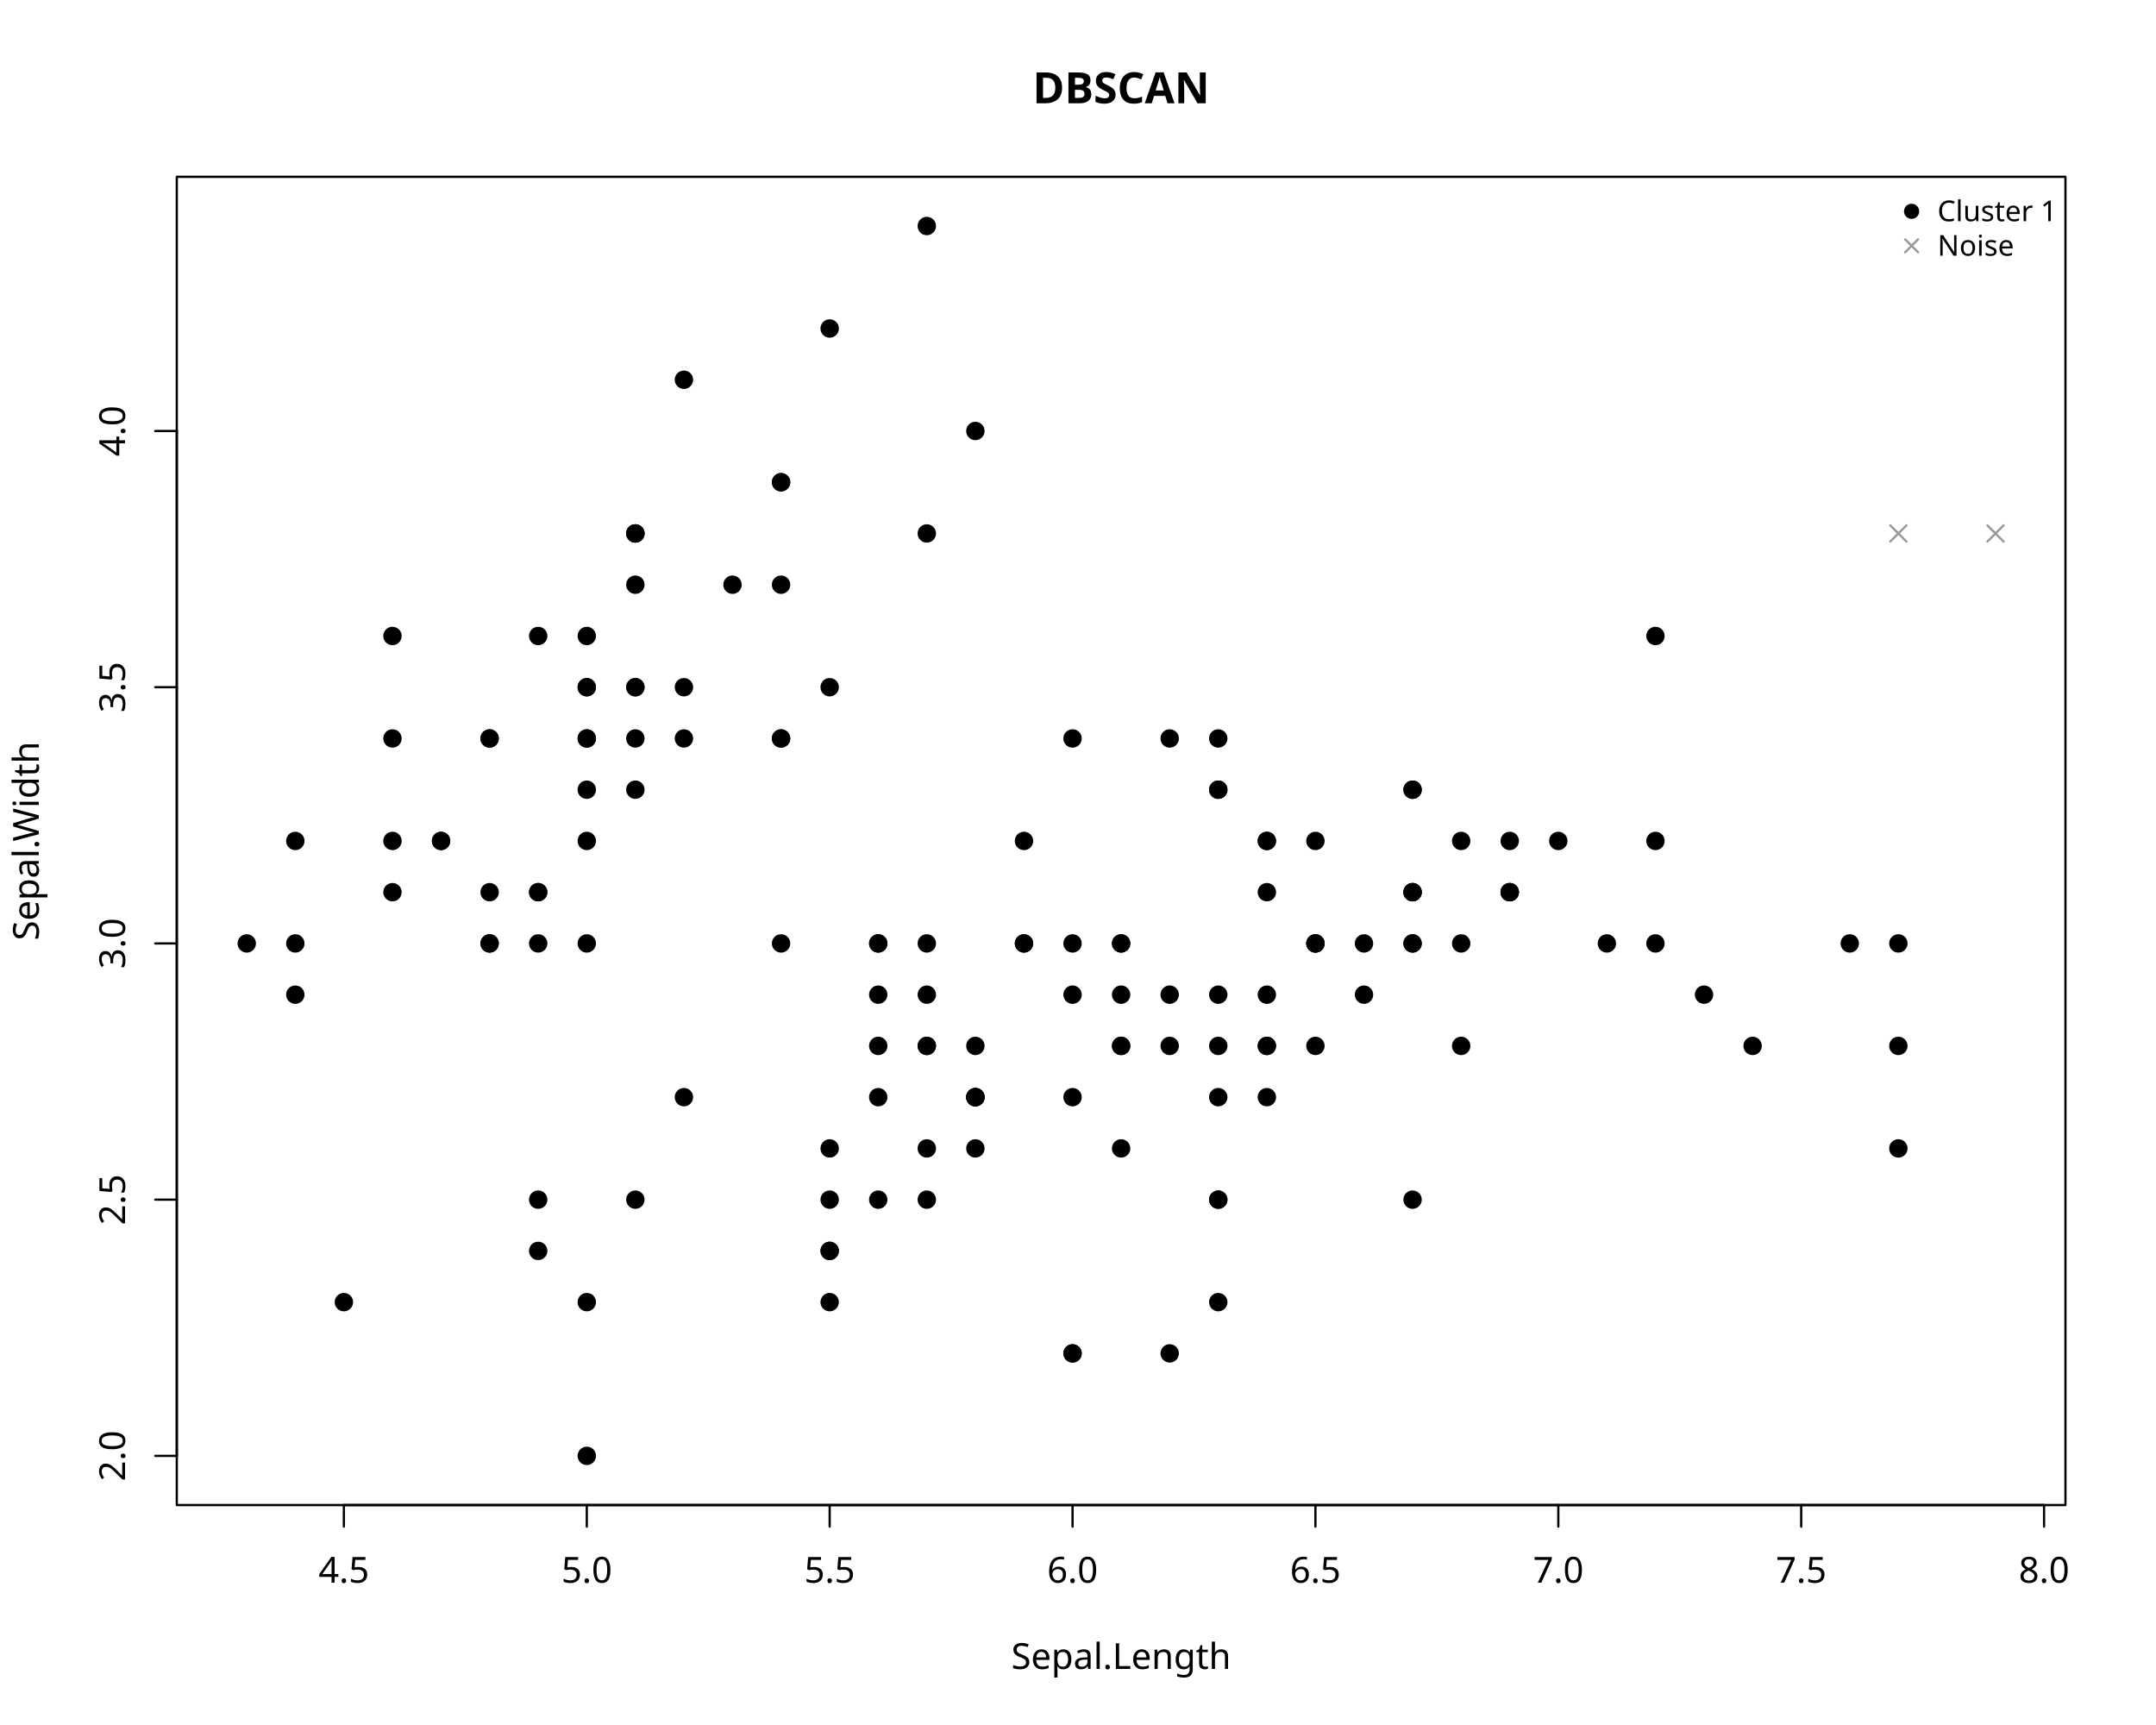
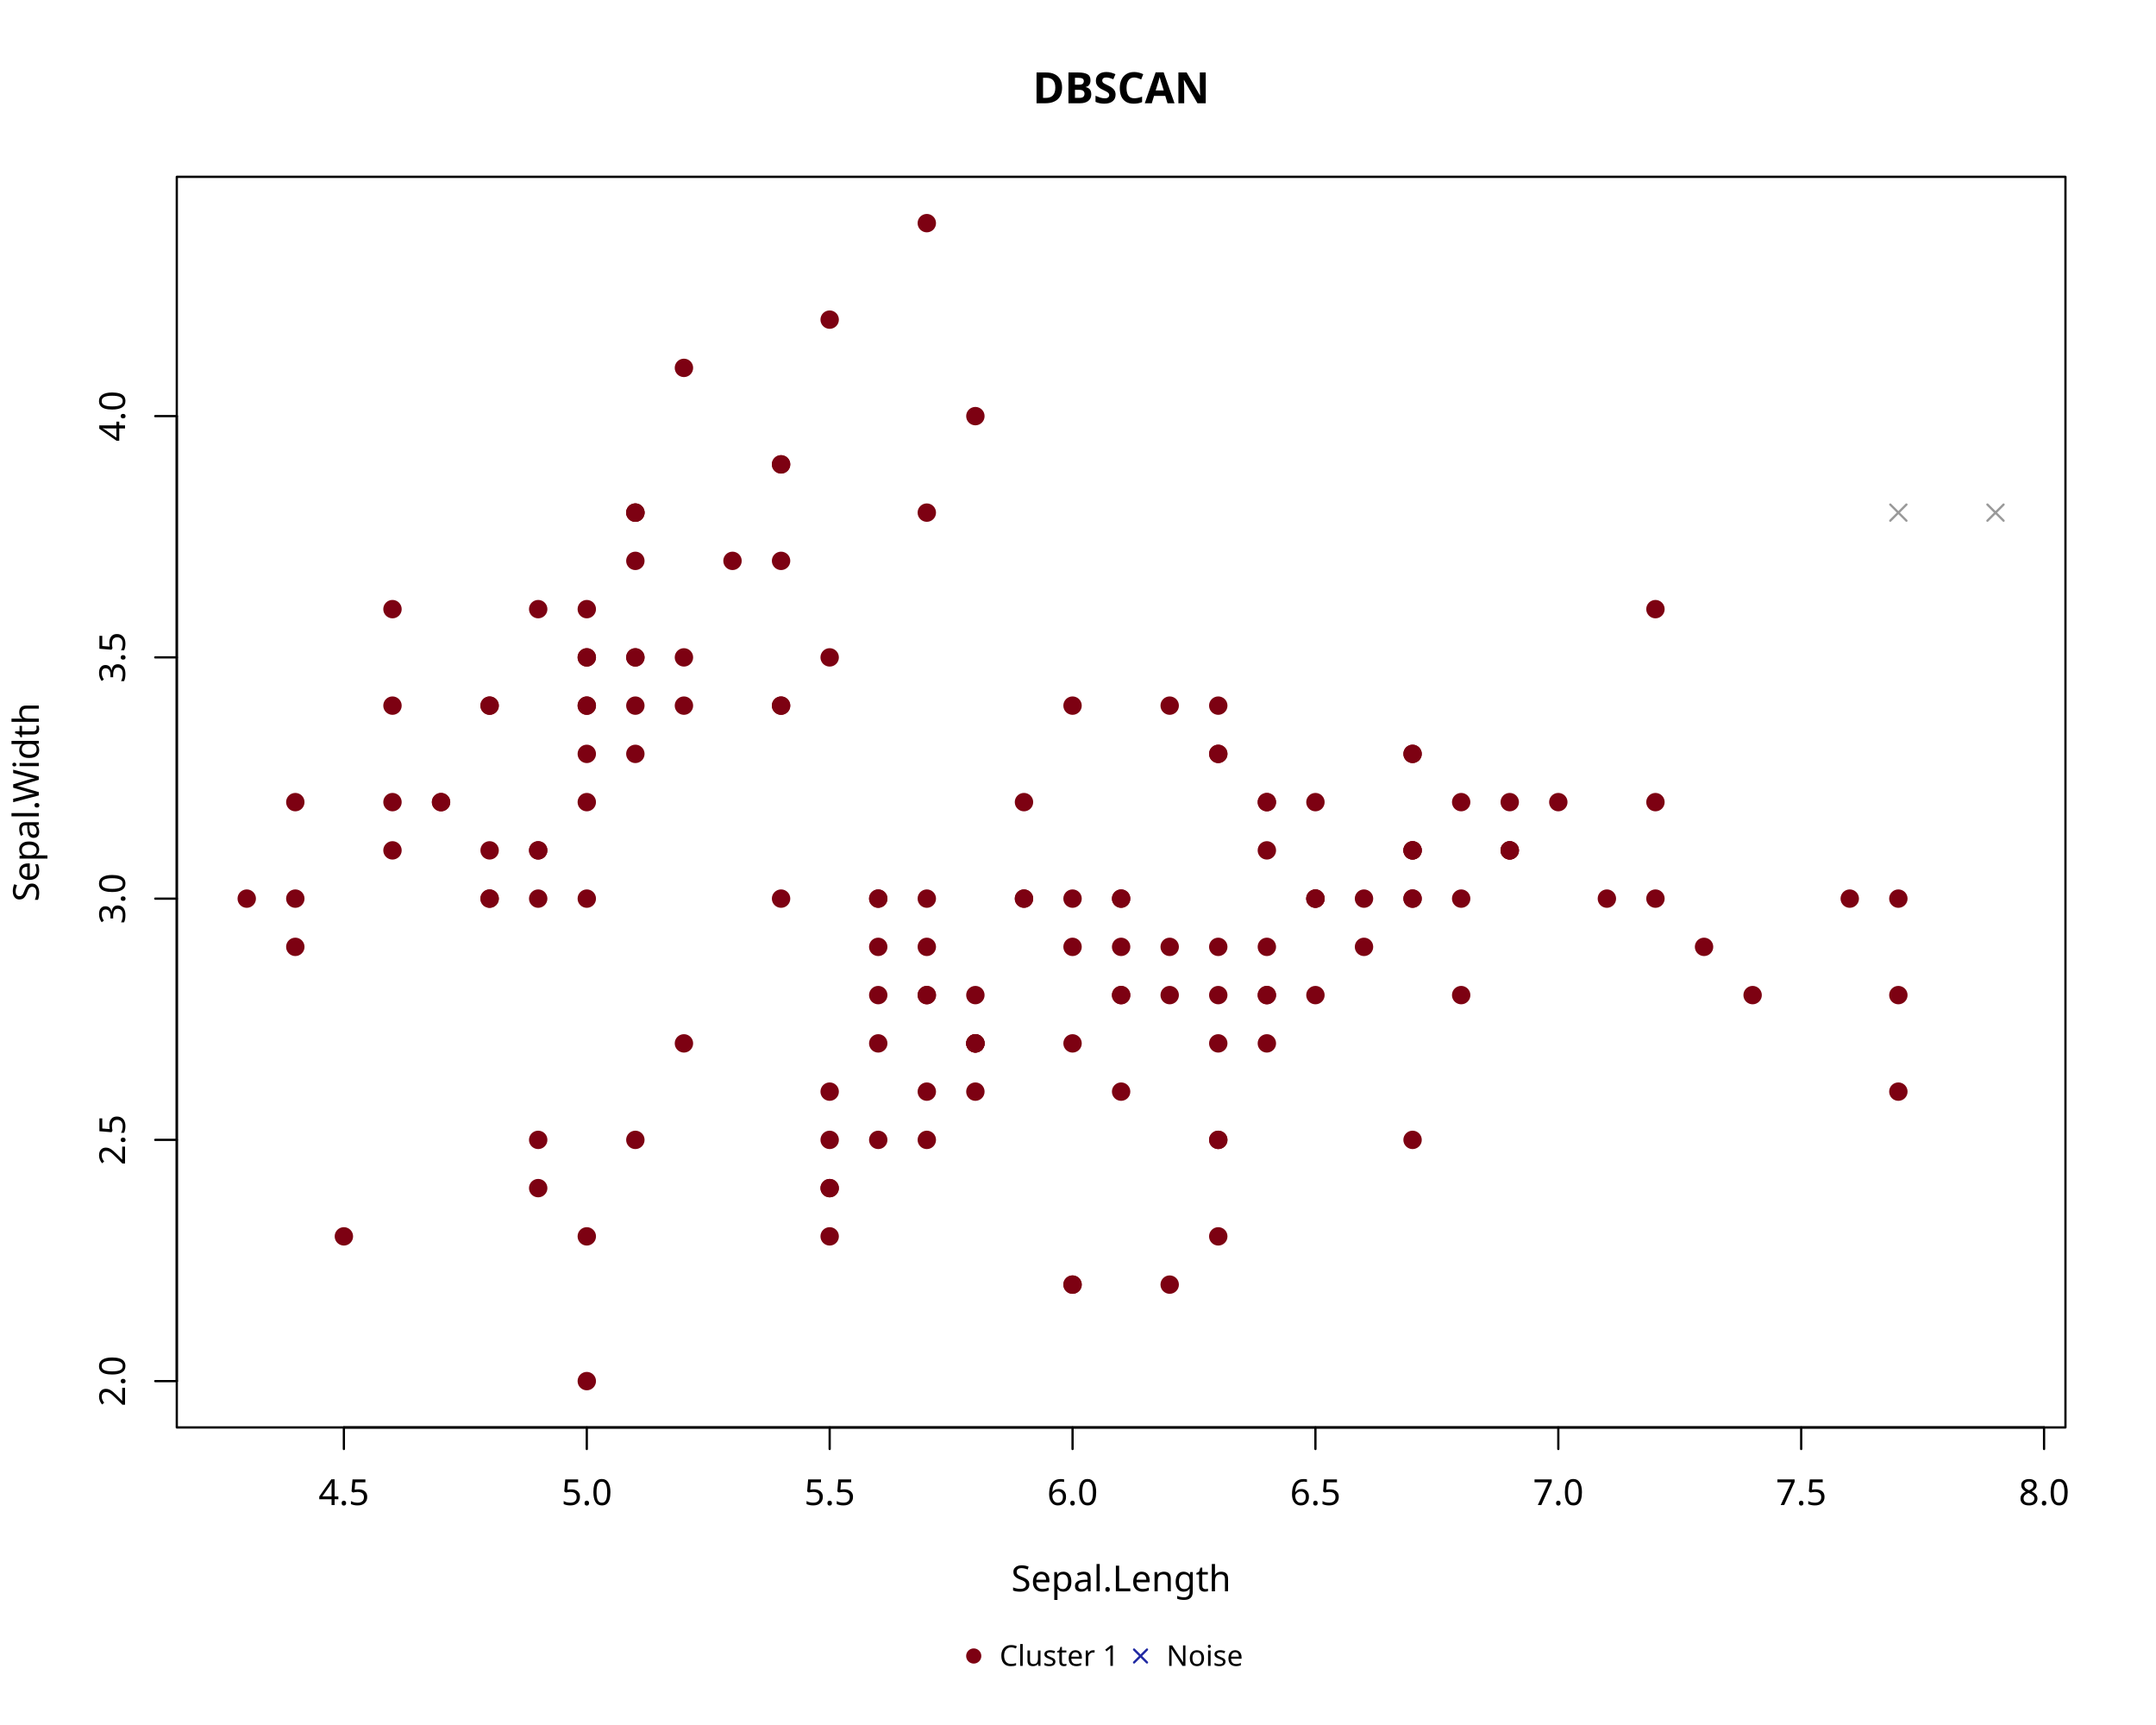
<svg xmlns="http://www.w3.org/2000/svg" class="svglite" data-engine-version="2.0" width="720.00pt" height="576.00pt" viewBox="0 0 720.00 576.00">
  <defs>
    <style type="text/css">
    .svglite line, .svglite polyline, .svglite polygon, .svglite path, .svglite rect, .svglite circle {
      fill: none;
      stroke: #000000;
      stroke-linecap: round;
      stroke-linejoin: round;
      stroke-miterlimit: 10.00;
    }
  </style>
  </defs>
  <rect width="100%" height="100%" style="stroke: none; fill: #FFFFFF;" />
  <defs>
    <clipPath id="cpMC4wMHw3MjAuMDB8MC4wMHw1NzYuMDA=">
      <rect x="0.00" y="0.00" width="720.00" height="576.00" />
    </clipPath>
  </defs>
  <g clip-path="url(#cpMC4wMHw3MjAuMDB8MC4wMHw1NzYuMDA=)">
</g>
  <defs>
-     <clipPath id="cpNTkuMDR8Njg5Ljc2fDU5LjA0fDUwMi41Ng==">
-       <rect x="59.04" y="59.04" width="630.72" height="443.52" />
+     <clipPath id="cpNTkuMDR8Njg5Ljc2fDU5LjA0fDQ3Ni42NA==">
+       <rect x="59.04" y="59.04" width="630.72" height="417.60" />
    </clipPath>
  </defs>
-   <g clip-path="url(#cpNTkuMDR8Njg5Ljc2fDU5LjA0fDUwMi41Ng==)">
-     <circle cx="212.18" cy="229.47" r="2.70" style="stroke-width: 0.75; fill: #000000;" />
-     <circle cx="179.73" cy="315.02" r="2.70" style="stroke-width: 0.75; fill: #000000;" />
-     <circle cx="147.29" cy="280.80" r="2.70" style="stroke-width: 0.75; fill: #000000;" />
-     <circle cx="131.07" cy="297.91" r="2.70" style="stroke-width: 0.75; fill: #000000;" />
-     <circle cx="195.96" cy="212.36" r="2.70" style="stroke-width: 0.75; fill: #000000;" />
-     <circle cx="260.84" cy="161.02" r="2.70" style="stroke-width: 0.75; fill: #000000;" />
-     <circle cx="131.07" cy="246.58" r="2.70" style="stroke-width: 0.75; fill: #000000;" />
-     <circle cx="195.96" cy="246.58" r="2.70" style="stroke-width: 0.75; fill: #000000;" />
-     <circle cx="98.62" cy="332.13" r="2.70" style="stroke-width: 0.75; fill: #000000;" />
-     <circle cx="179.73" cy="297.91" r="2.70" style="stroke-width: 0.75; fill: #000000;" />
-     <circle cx="260.84" cy="195.24" r="2.70" style="stroke-width: 0.75; fill: #000000;" />
-     <circle cx="163.51" cy="246.58" r="2.70" style="stroke-width: 0.75; fill: #000000;" />
-     <circle cx="163.51" cy="315.02" r="2.70" style="stroke-width: 0.75; fill: #000000;" />
-     <circle cx="82.40" cy="315.02" r="2.70" style="stroke-width: 0.75; fill: #000000;" />
-     <circle cx="325.73" cy="143.91" r="2.70" style="stroke-width: 0.75; fill: #000000;" />
-     <circle cx="309.51" cy="75.47" r="2.70" style="stroke-width: 0.75; fill: #000000;" />
-     <circle cx="260.84" cy="161.02" r="2.70" style="stroke-width: 0.75; fill: #000000;" />
-     <circle cx="212.18" cy="229.47" r="2.70" style="stroke-width: 0.75; fill: #000000;" />
-     <circle cx="309.51" cy="178.13" r="2.70" style="stroke-width: 0.75; fill: #000000;" />
-     <circle cx="212.18" cy="178.13" r="2.70" style="stroke-width: 0.75; fill: #000000;" />
-     <circle cx="260.84" cy="246.58" r="2.70" style="stroke-width: 0.75; fill: #000000;" />
-     <circle cx="212.18" cy="195.24" r="2.70" style="stroke-width: 0.75; fill: #000000;" />
-     <circle cx="131.07" cy="212.36" r="2.70" style="stroke-width: 0.75; fill: #000000;" />
-     <circle cx="212.18" cy="263.69" r="2.70" style="stroke-width: 0.75; fill: #000000;" />
-     <circle cx="163.51" cy="246.58" r="2.70" style="stroke-width: 0.75; fill: #000000;" />
-     <circle cx="195.96" cy="315.02" r="2.70" style="stroke-width: 0.75; fill: #000000;" />
-     <circle cx="195.96" cy="246.58" r="2.70" style="stroke-width: 0.75; fill: #000000;" />
-     <circle cx="228.40" cy="229.47" r="2.70" style="stroke-width: 0.75; fill: #000000;" />
-     <circle cx="228.40" cy="246.58" r="2.70" style="stroke-width: 0.75; fill: #000000;" />
-     <circle cx="147.29" cy="280.80" r="2.70" style="stroke-width: 0.75; fill: #000000;" />
-     <circle cx="163.51" cy="297.91" r="2.70" style="stroke-width: 0.75; fill: #000000;" />
-     <circle cx="260.84" cy="246.58" r="2.70" style="stroke-width: 0.75; fill: #000000;" />
-     <circle cx="228.40" cy="126.80" r="2.70" style="stroke-width: 0.75; fill: #000000;" />
-     <circle cx="277.07" cy="109.69" r="2.70" style="stroke-width: 0.75; fill: #000000;" />
-     <circle cx="179.73" cy="297.91" r="2.70" style="stroke-width: 0.75; fill: #000000;" />
-     <circle cx="195.96" cy="280.80" r="2.70" style="stroke-width: 0.75; fill: #000000;" />
-     <circle cx="277.07" cy="229.47" r="2.70" style="stroke-width: 0.75; fill: #000000;" />
-     <circle cx="179.73" cy="212.36" r="2.70" style="stroke-width: 0.75; fill: #000000;" />
-     <circle cx="98.62" cy="315.02" r="2.70" style="stroke-width: 0.75; fill: #000000;" />
-     <circle cx="212.18" cy="246.58" r="2.70" style="stroke-width: 0.75; fill: #000000;" />
-     <circle cx="195.96" cy="229.47" r="2.70" style="stroke-width: 0.75; fill: #000000;" />
-     <circle cx="114.84" cy="434.80" r="2.70" style="stroke-width: 0.75; fill: #000000;" />
-     <circle cx="98.62" cy="280.80" r="2.70" style="stroke-width: 0.75; fill: #000000;" />
-     <circle cx="195.96" cy="229.47" r="2.70" style="stroke-width: 0.75; fill: #000000;" />
-     <circle cx="212.18" cy="178.13" r="2.70" style="stroke-width: 0.75; fill: #000000;" />
-     <circle cx="163.51" cy="315.02" r="2.70" style="stroke-width: 0.75; fill: #000000;" />
-     <circle cx="212.18" cy="178.13" r="2.70" style="stroke-width: 0.75; fill: #000000;" />
-     <circle cx="131.07" cy="280.80" r="2.70" style="stroke-width: 0.75; fill: #000000;" />
-     <circle cx="244.62" cy="195.24" r="2.70" style="stroke-width: 0.75; fill: #000000;" />
-     <circle cx="195.96" cy="263.69" r="2.70" style="stroke-width: 0.75; fill: #000000;" />
-     <circle cx="520.40" cy="280.80" r="2.70" style="stroke-width: 0.75; fill: #000000;" />
-     <circle cx="423.07" cy="280.80" r="2.70" style="stroke-width: 0.75; fill: #000000;" />
-     <circle cx="504.18" cy="297.91" r="2.70" style="stroke-width: 0.75; fill: #000000;" />
-     <circle cx="277.07" cy="434.80" r="2.70" style="stroke-width: 0.75; fill: #000000;" />
-     <circle cx="439.29" cy="349.24" r="2.70" style="stroke-width: 0.75; fill: #000000;" />
-     <circle cx="309.51" cy="349.24" r="2.70" style="stroke-width: 0.75; fill: #000000;" />
-     <circle cx="406.84" cy="263.69" r="2.70" style="stroke-width: 0.75; fill: #000000;" />
-     <circle cx="179.73" cy="417.69" r="2.70" style="stroke-width: 0.75; fill: #000000;" />
-     <circle cx="455.51" cy="332.13" r="2.70" style="stroke-width: 0.75; fill: #000000;" />
-     <circle cx="228.40" cy="366.36" r="2.70" style="stroke-width: 0.75; fill: #000000;" />
-     <circle cx="195.96" cy="486.13" r="2.70" style="stroke-width: 0.75; fill: #000000;" />
-     <circle cx="341.96" cy="315.02" r="2.70" style="stroke-width: 0.75; fill: #000000;" />
-     <circle cx="358.18" cy="451.91" r="2.70" style="stroke-width: 0.75; fill: #000000;" />
-     <circle cx="374.40" cy="332.13" r="2.70" style="stroke-width: 0.75; fill: #000000;" />
-     <circle cx="293.29" cy="332.13" r="2.70" style="stroke-width: 0.75; fill: #000000;" />
-     <circle cx="471.73" cy="297.91" r="2.70" style="stroke-width: 0.75; fill: #000000;" />
-     <circle cx="293.29" cy="315.02" r="2.70" style="stroke-width: 0.75; fill: #000000;" />
-     <circle cx="325.73" cy="366.36" r="2.70" style="stroke-width: 0.75; fill: #000000;" />
-     <circle cx="390.62" cy="451.91" r="2.70" style="stroke-width: 0.75; fill: #000000;" />
-     <circle cx="293.29" cy="400.58" r="2.70" style="stroke-width: 0.75; fill: #000000;" />
-     <circle cx="341.96" cy="280.80" r="2.70" style="stroke-width: 0.75; fill: #000000;" />
-     <circle cx="374.40" cy="349.24" r="2.70" style="stroke-width: 0.75; fill: #000000;" />
-     <circle cx="406.84" cy="400.58" r="2.70" style="stroke-width: 0.75; fill: #000000;" />
-     <circle cx="374.40" cy="349.24" r="2.70" style="stroke-width: 0.75; fill: #000000;" />
-     <circle cx="423.07" cy="332.13" r="2.70" style="stroke-width: 0.75; fill: #000000;" />
-     <circle cx="455.51" cy="315.02" r="2.70" style="stroke-width: 0.75; fill: #000000;" />
-     <circle cx="487.96" cy="349.24" r="2.70" style="stroke-width: 0.75; fill: #000000;" />
-     <circle cx="471.73" cy="315.02" r="2.70" style="stroke-width: 0.75; fill: #000000;" />
-     <circle cx="358.18" cy="332.13" r="2.70" style="stroke-width: 0.75; fill: #000000;" />
-     <circle cx="309.51" cy="383.47" r="2.70" style="stroke-width: 0.75; fill: #000000;" />
-     <circle cx="277.07" cy="417.69" r="2.70" style="stroke-width: 0.75; fill: #000000;" />
-     <circle cx="277.07" cy="417.69" r="2.70" style="stroke-width: 0.75; fill: #000000;" />
-     <circle cx="325.73" cy="366.36" r="2.70" style="stroke-width: 0.75; fill: #000000;" />
-     <circle cx="358.18" cy="366.36" r="2.70" style="stroke-width: 0.75; fill: #000000;" />
-     <circle cx="260.84" cy="315.02" r="2.70" style="stroke-width: 0.75; fill: #000000;" />
-     <circle cx="358.18" cy="246.58" r="2.70" style="stroke-width: 0.75; fill: #000000;" />
-     <circle cx="471.73" cy="297.91" r="2.70" style="stroke-width: 0.75; fill: #000000;" />
-     <circle cx="406.84" cy="434.80" r="2.70" style="stroke-width: 0.75; fill: #000000;" />
-     <circle cx="293.29" cy="315.02" r="2.70" style="stroke-width: 0.75; fill: #000000;" />
-     <circle cx="277.07" cy="400.58" r="2.70" style="stroke-width: 0.75; fill: #000000;" />
-     <circle cx="277.07" cy="383.47" r="2.70" style="stroke-width: 0.75; fill: #000000;" />
-     <circle cx="374.40" cy="315.02" r="2.70" style="stroke-width: 0.75; fill: #000000;" />
-     <circle cx="325.73" cy="383.47" r="2.70" style="stroke-width: 0.75; fill: #000000;" />
-     <circle cx="195.96" cy="434.80" r="2.70" style="stroke-width: 0.75; fill: #000000;" />
-     <circle cx="293.29" cy="366.36" r="2.70" style="stroke-width: 0.75; fill: #000000;" />
-     <circle cx="309.51" cy="315.02" r="2.70" style="stroke-width: 0.75; fill: #000000;" />
-     <circle cx="309.51" cy="332.13" r="2.70" style="stroke-width: 0.75; fill: #000000;" />
-     <circle cx="390.62" cy="332.13" r="2.70" style="stroke-width: 0.75; fill: #000000;" />
-     <circle cx="212.18" cy="400.58" r="2.70" style="stroke-width: 0.75; fill: #000000;" />
-     <circle cx="309.51" cy="349.24" r="2.70" style="stroke-width: 0.75; fill: #000000;" />
-     <circle cx="406.84" cy="263.69" r="2.70" style="stroke-width: 0.75; fill: #000000;" />
-     <circle cx="325.73" cy="366.36" r="2.70" style="stroke-width: 0.75; fill: #000000;" />
-     <circle cx="536.62" cy="315.02" r="2.70" style="stroke-width: 0.75; fill: #000000;" />
-     <circle cx="406.84" cy="332.13" r="2.70" style="stroke-width: 0.75; fill: #000000;" />
-     <circle cx="439.29" cy="315.02" r="2.70" style="stroke-width: 0.75; fill: #000000;" />
-     <circle cx="617.73" cy="315.02" r="2.70" style="stroke-width: 0.75; fill: #000000;" />
-     <circle cx="179.73" cy="400.58" r="2.70" style="stroke-width: 0.75; fill: #000000;" />
-     <circle cx="569.07" cy="332.13" r="2.70" style="stroke-width: 0.75; fill: #000000;" />
-     <circle cx="471.73" cy="400.58" r="2.70" style="stroke-width: 0.75; fill: #000000;" />
-     <circle cx="552.84" cy="212.36" r="2.70" style="stroke-width: 0.75; fill: #000000;" />
-     <circle cx="439.29" cy="280.80" r="2.70" style="stroke-width: 0.75; fill: #000000;" />
-     <circle cx="423.07" cy="366.36" r="2.70" style="stroke-width: 0.75; fill: #000000;" />
-     <circle cx="487.96" cy="315.02" r="2.70" style="stroke-width: 0.75; fill: #000000;" />
-     <circle cx="309.51" cy="400.58" r="2.70" style="stroke-width: 0.75; fill: #000000;" />
-     <circle cx="325.73" cy="349.24" r="2.70" style="stroke-width: 0.75; fill: #000000;" />
-     <circle cx="423.07" cy="280.80" r="2.70" style="stroke-width: 0.75; fill: #000000;" />
-     <circle cx="439.29" cy="315.02" r="2.70" style="stroke-width: 0.75; fill: #000000;" />
-     <line x1="631.26" y1="180.83" x2="636.66" y2="175.43" style="stroke-width: 0.75; stroke: #999999;" />
-     <line x1="631.26" y1="175.43" x2="636.66" y2="180.83" style="stroke-width: 0.75; stroke: #999999;" />
-     <circle cx="633.96" cy="383.47" r="2.70" style="stroke-width: 0.75; fill: #000000;" />
-     <circle cx="358.18" cy="451.91" r="2.70" style="stroke-width: 0.75; fill: #000000;" />
-     <circle cx="504.18" cy="280.80" r="2.70" style="stroke-width: 0.75; fill: #000000;" />
-     <circle cx="293.29" cy="349.24" r="2.70" style="stroke-width: 0.75; fill: #000000;" />
-     <circle cx="633.96" cy="349.24" r="2.70" style="stroke-width: 0.75; fill: #000000;" />
-     <circle cx="406.84" cy="366.36" r="2.70" style="stroke-width: 0.75; fill: #000000;" />
-     <circle cx="471.73" cy="263.69" r="2.70" style="stroke-width: 0.75; fill: #000000;" />
-     <circle cx="552.84" cy="280.80" r="2.70" style="stroke-width: 0.75; fill: #000000;" />
-     <circle cx="390.62" cy="349.24" r="2.70" style="stroke-width: 0.75; fill: #000000;" />
-     <circle cx="374.40" cy="315.02" r="2.70" style="stroke-width: 0.75; fill: #000000;" />
-     <circle cx="423.07" cy="349.24" r="2.70" style="stroke-width: 0.75; fill: #000000;" />
-     <circle cx="552.84" cy="315.02" r="2.70" style="stroke-width: 0.75; fill: #000000;" />
-     <circle cx="585.29" cy="349.24" r="2.70" style="stroke-width: 0.75; fill: #000000;" />
-     <line x1="663.70" y1="180.83" x2="669.10" y2="175.43" style="stroke-width: 0.75; stroke: #999999;" />
-     <line x1="663.70" y1="175.43" x2="669.10" y2="180.83" style="stroke-width: 0.75; stroke: #999999;" />
-     <circle cx="423.07" cy="349.24" r="2.70" style="stroke-width: 0.75; fill: #000000;" />
-     <circle cx="406.84" cy="349.24" r="2.70" style="stroke-width: 0.75; fill: #000000;" />
-     <circle cx="374.40" cy="383.47" r="2.70" style="stroke-width: 0.75; fill: #000000;" />
-     <circle cx="633.96" cy="315.02" r="2.70" style="stroke-width: 0.75; fill: #000000;" />
-     <circle cx="406.84" cy="246.58" r="2.70" style="stroke-width: 0.75; fill: #000000;" />
-     <circle cx="423.07" cy="297.91" r="2.70" style="stroke-width: 0.75; fill: #000000;" />
-     <circle cx="358.18" cy="315.02" r="2.70" style="stroke-width: 0.75; fill: #000000;" />
-     <circle cx="504.18" cy="297.91" r="2.70" style="stroke-width: 0.75; fill: #000000;" />
-     <circle cx="471.73" cy="297.91" r="2.70" style="stroke-width: 0.75; fill: #000000;" />
-     <circle cx="504.18" cy="297.91" r="2.70" style="stroke-width: 0.75; fill: #000000;" />
-     <circle cx="325.73" cy="366.36" r="2.70" style="stroke-width: 0.75; fill: #000000;" />
-     <circle cx="487.96" cy="280.80" r="2.70" style="stroke-width: 0.75; fill: #000000;" />
-     <circle cx="471.73" cy="263.69" r="2.70" style="stroke-width: 0.75; fill: #000000;" />
-     <circle cx="471.73" cy="315.02" r="2.70" style="stroke-width: 0.75; fill: #000000;" />
-     <circle cx="406.84" cy="400.58" r="2.70" style="stroke-width: 0.75; fill: #000000;" />
-     <circle cx="439.29" cy="315.02" r="2.70" style="stroke-width: 0.75; fill: #000000;" />
-     <circle cx="390.62" cy="246.58" r="2.70" style="stroke-width: 0.75; fill: #000000;" />
-     <circle cx="341.96" cy="315.02" r="2.70" style="stroke-width: 0.75; fill: #000000;" />
+   <g clip-path="url(#cpNTkuMDR8Njg5Ljc2fDU5LjA0fDQ3Ni42NA==)">
+     <circle cx="212.18" cy="219.51" r="2.70" style="stroke-width: 0.75; stroke: #7D0112; fill: #7D0112;" />
+     <circle cx="179.73" cy="300.06" r="2.70" style="stroke-width: 0.75; stroke: #7D0112; fill: #7D0112;" />
+     <circle cx="147.29" cy="267.84" r="2.70" style="stroke-width: 0.75; stroke: #7D0112; fill: #7D0112;" />
+     <circle cx="131.07" cy="283.95" r="2.70" style="stroke-width: 0.75; stroke: #7D0112; fill: #7D0112;" />
+     <circle cx="195.96" cy="203.40" r="2.70" style="stroke-width: 0.75; stroke: #7D0112; fill: #7D0112;" />
+     <circle cx="260.84" cy="155.06" r="2.70" style="stroke-width: 0.75; stroke: #7D0112; fill: #7D0112;" />
+     <circle cx="131.07" cy="235.62" r="2.70" style="stroke-width: 0.75; stroke: #7D0112; fill: #7D0112;" />
+     <circle cx="195.96" cy="235.62" r="2.70" style="stroke-width: 0.75; stroke: #7D0112; fill: #7D0112;" />
+     <circle cx="98.62" cy="316.17" r="2.70" style="stroke-width: 0.75; stroke: #7D0112; fill: #7D0112;" />
+     <circle cx="179.73" cy="283.95" r="2.70" style="stroke-width: 0.75; stroke: #7D0112; fill: #7D0112;" />
+     <circle cx="260.84" cy="187.28" r="2.70" style="stroke-width: 0.75; stroke: #7D0112; fill: #7D0112;" />
+     <circle cx="163.51" cy="235.62" r="2.70" style="stroke-width: 0.75; stroke: #7D0112; fill: #7D0112;" />
+     <circle cx="163.51" cy="300.06" r="2.70" style="stroke-width: 0.75; stroke: #7D0112; fill: #7D0112;" />
+     <circle cx="82.40" cy="300.06" r="2.70" style="stroke-width: 0.75; stroke: #7D0112; fill: #7D0112;" />
+     <circle cx="325.73" cy="138.95" r="2.70" style="stroke-width: 0.75; stroke: #7D0112; fill: #7D0112;" />
+     <circle cx="309.51" cy="74.51" r="2.70" style="stroke-width: 0.75; stroke: #7D0112; fill: #7D0112;" />
+     <circle cx="260.84" cy="155.06" r="2.70" style="stroke-width: 0.75; stroke: #7D0112; fill: #7D0112;" />
+     <circle cx="212.18" cy="219.51" r="2.70" style="stroke-width: 0.75; stroke: #7D0112; fill: #7D0112;" />
+     <circle cx="309.51" cy="171.17" r="2.70" style="stroke-width: 0.75; stroke: #7D0112; fill: #7D0112;" />
+     <circle cx="212.18" cy="171.17" r="2.70" style="stroke-width: 0.75; stroke: #7D0112; fill: #7D0112;" />
+     <circle cx="260.84" cy="235.62" r="2.70" style="stroke-width: 0.75; stroke: #7D0112; fill: #7D0112;" />
+     <circle cx="212.18" cy="187.28" r="2.70" style="stroke-width: 0.75; stroke: #7D0112; fill: #7D0112;" />
+     <circle cx="131.07" cy="203.40" r="2.70" style="stroke-width: 0.75; stroke: #7D0112; fill: #7D0112;" />
+     <circle cx="212.18" cy="251.73" r="2.70" style="stroke-width: 0.75; stroke: #7D0112; fill: #7D0112;" />
+     <circle cx="163.51" cy="235.62" r="2.70" style="stroke-width: 0.75; stroke: #7D0112; fill: #7D0112;" />
+     <circle cx="195.96" cy="300.06" r="2.70" style="stroke-width: 0.75; stroke: #7D0112; fill: #7D0112;" />
+     <circle cx="195.96" cy="235.62" r="2.70" style="stroke-width: 0.75; stroke: #7D0112; fill: #7D0112;" />
+     <circle cx="228.40" cy="219.51" r="2.70" style="stroke-width: 0.75; stroke: #7D0112; fill: #7D0112;" />
+     <circle cx="228.40" cy="235.62" r="2.70" style="stroke-width: 0.75; stroke: #7D0112; fill: #7D0112;" />
+     <circle cx="147.29" cy="267.84" r="2.70" style="stroke-width: 0.75; stroke: #7D0112; fill: #7D0112;" />
+     <circle cx="163.51" cy="283.95" r="2.70" style="stroke-width: 0.75; stroke: #7D0112; fill: #7D0112;" />
+     <circle cx="260.84" cy="235.62" r="2.70" style="stroke-width: 0.75; stroke: #7D0112; fill: #7D0112;" />
+     <circle cx="228.40" cy="122.84" r="2.70" style="stroke-width: 0.75; stroke: #7D0112; fill: #7D0112;" />
+     <circle cx="277.07" cy="106.73" r="2.70" style="stroke-width: 0.75; stroke: #7D0112; fill: #7D0112;" />
+     <circle cx="179.73" cy="283.95" r="2.70" style="stroke-width: 0.75; stroke: #7D0112; fill: #7D0112;" />
+     <circle cx="195.96" cy="267.84" r="2.70" style="stroke-width: 0.75; stroke: #7D0112; fill: #7D0112;" />
+     <circle cx="277.07" cy="219.51" r="2.70" style="stroke-width: 0.75; stroke: #7D0112; fill: #7D0112;" />
+     <circle cx="179.73" cy="203.40" r="2.70" style="stroke-width: 0.75; stroke: #7D0112; fill: #7D0112;" />
+     <circle cx="98.62" cy="300.06" r="2.70" style="stroke-width: 0.75; stroke: #7D0112; fill: #7D0112;" />
+     <circle cx="212.18" cy="235.62" r="2.70" style="stroke-width: 0.75; stroke: #7D0112; fill: #7D0112;" />
+     <circle cx="195.96" cy="219.51" r="2.70" style="stroke-width: 0.75; stroke: #7D0112; fill: #7D0112;" />
+     <circle cx="114.84" cy="412.84" r="2.70" style="stroke-width: 0.75; stroke: #7D0112; fill: #7D0112;" />
+     <circle cx="98.62" cy="267.84" r="2.70" style="stroke-width: 0.75; stroke: #7D0112; fill: #7D0112;" />
+     <circle cx="195.96" cy="219.51" r="2.70" style="stroke-width: 0.75; stroke: #7D0112; fill: #7D0112;" />
+     <circle cx="212.18" cy="171.17" r="2.70" style="stroke-width: 0.75; stroke: #7D0112; fill: #7D0112;" />
+     <circle cx="163.51" cy="300.06" r="2.70" style="stroke-width: 0.75; stroke: #7D0112; fill: #7D0112;" />
+     <circle cx="212.18" cy="171.17" r="2.70" style="stroke-width: 0.75; stroke: #7D0112; fill: #7D0112;" />
+     <circle cx="131.07" cy="267.84" r="2.70" style="stroke-width: 0.75; stroke: #7D0112; fill: #7D0112;" />
+     <circle cx="244.62" cy="187.28" r="2.70" style="stroke-width: 0.75; stroke: #7D0112; fill: #7D0112;" />
+     <circle cx="195.96" cy="251.73" r="2.70" style="stroke-width: 0.75; stroke: #7D0112; fill: #7D0112;" />
+     <circle cx="520.40" cy="267.84" r="2.70" style="stroke-width: 0.75; stroke: #7D0112; fill: #7D0112;" />
+     <circle cx="423.07" cy="267.84" r="2.70" style="stroke-width: 0.75; stroke: #7D0112; fill: #7D0112;" />
+     <circle cx="504.18" cy="283.95" r="2.70" style="stroke-width: 0.75; stroke: #7D0112; fill: #7D0112;" />
+     <circle cx="277.07" cy="412.84" r="2.70" style="stroke-width: 0.75; stroke: #7D0112; fill: #7D0112;" />
+     <circle cx="439.29" cy="332.28" r="2.70" style="stroke-width: 0.75; stroke: #7D0112; fill: #7D0112;" />
+     <circle cx="309.51" cy="332.28" r="2.70" style="stroke-width: 0.75; stroke: #7D0112; fill: #7D0112;" />
+     <circle cx="406.84" cy="251.73" r="2.70" style="stroke-width: 0.75; stroke: #7D0112; fill: #7D0112;" />
+     <circle cx="179.73" cy="396.73" r="2.70" style="stroke-width: 0.75; stroke: #7D0112; fill: #7D0112;" />
+     <circle cx="455.51" cy="316.17" r="2.70" style="stroke-width: 0.75; stroke: #7D0112; fill: #7D0112;" />
+     <circle cx="228.40" cy="348.40" r="2.70" style="stroke-width: 0.75; stroke: #7D0112; fill: #7D0112;" />
+     <circle cx="195.96" cy="461.17" r="2.70" style="stroke-width: 0.75; stroke: #7D0112; fill: #7D0112;" />
+     <circle cx="341.96" cy="300.06" r="2.70" style="stroke-width: 0.75; stroke: #7D0112; fill: #7D0112;" />
+     <circle cx="358.18" cy="428.95" r="2.70" style="stroke-width: 0.75; stroke: #7D0112; fill: #7D0112;" />
+     <circle cx="374.40" cy="316.17" r="2.70" style="stroke-width: 0.75; stroke: #7D0112; fill: #7D0112;" />
+     <circle cx="293.29" cy="316.17" r="2.70" style="stroke-width: 0.75; stroke: #7D0112; fill: #7D0112;" />
+     <circle cx="471.73" cy="283.95" r="2.70" style="stroke-width: 0.75; stroke: #7D0112; fill: #7D0112;" />
+     <circle cx="293.29" cy="300.06" r="2.70" style="stroke-width: 0.75; stroke: #7D0112; fill: #7D0112;" />
+     <circle cx="325.73" cy="348.40" r="2.70" style="stroke-width: 0.75; stroke: #7D0112; fill: #7D0112;" />
+     <circle cx="390.62" cy="428.95" r="2.70" style="stroke-width: 0.75; stroke: #7D0112; fill: #7D0112;" />
+     <circle cx="293.29" cy="380.62" r="2.70" style="stroke-width: 0.75; stroke: #7D0112; fill: #7D0112;" />
+     <circle cx="341.96" cy="267.84" r="2.70" style="stroke-width: 0.75; stroke: #7D0112; fill: #7D0112;" />
+     <circle cx="374.40" cy="332.28" r="2.70" style="stroke-width: 0.75; stroke: #7D0112; fill: #7D0112;" />
+     <circle cx="406.84" cy="380.62" r="2.70" style="stroke-width: 0.75; stroke: #7D0112; fill: #7D0112;" />
+     <circle cx="374.40" cy="332.28" r="2.70" style="stroke-width: 0.75; stroke: #7D0112; fill: #7D0112;" />
+     <circle cx="423.07" cy="316.17" r="2.70" style="stroke-width: 0.75; stroke: #7D0112; fill: #7D0112;" />
+     <circle cx="455.51" cy="300.06" r="2.70" style="stroke-width: 0.75; stroke: #7D0112; fill: #7D0112;" />
+     <circle cx="487.96" cy="332.28" r="2.70" style="stroke-width: 0.75; stroke: #7D0112; fill: #7D0112;" />
+     <circle cx="471.73" cy="300.06" r="2.70" style="stroke-width: 0.75; stroke: #7D0112; fill: #7D0112;" />
+     <circle cx="358.18" cy="316.17" r="2.70" style="stroke-width: 0.75; stroke: #7D0112; fill: #7D0112;" />
+     <circle cx="309.51" cy="364.51" r="2.70" style="stroke-width: 0.75; stroke: #7D0112; fill: #7D0112;" />
+     <circle cx="277.07" cy="396.73" r="2.70" style="stroke-width: 0.75; stroke: #7D0112; fill: #7D0112;" />
+     <circle cx="277.07" cy="396.73" r="2.70" style="stroke-width: 0.75; stroke: #7D0112; fill: #7D0112;" />
+     <circle cx="325.73" cy="348.40" r="2.70" style="stroke-width: 0.75; stroke: #7D0112; fill: #7D0112;" />
+     <circle cx="358.18" cy="348.40" r="2.70" style="stroke-width: 0.75; stroke: #7D0112; fill: #7D0112;" />
+     <circle cx="260.84" cy="300.06" r="2.70" style="stroke-width: 0.75; stroke: #7D0112; fill: #7D0112;" />
+     <circle cx="358.18" cy="235.62" r="2.70" style="stroke-width: 0.75; stroke: #7D0112; fill: #7D0112;" />
+     <circle cx="471.73" cy="283.95" r="2.70" style="stroke-width: 0.75; stroke: #7D0112; fill: #7D0112;" />
+     <circle cx="406.84" cy="412.84" r="2.70" style="stroke-width: 0.75; stroke: #7D0112; fill: #7D0112;" />
+     <circle cx="293.29" cy="300.06" r="2.70" style="stroke-width: 0.75; stroke: #7D0112; fill: #7D0112;" />
+     <circle cx="277.07" cy="380.62" r="2.70" style="stroke-width: 0.75; stroke: #7D0112; fill: #7D0112;" />
+     <circle cx="277.07" cy="364.51" r="2.70" style="stroke-width: 0.75; stroke: #7D0112; fill: #7D0112;" />
+     <circle cx="374.40" cy="300.06" r="2.70" style="stroke-width: 0.75; stroke: #7D0112; fill: #7D0112;" />
+     <circle cx="325.73" cy="364.51" r="2.70" style="stroke-width: 0.75; stroke: #7D0112; fill: #7D0112;" />
+     <circle cx="195.96" cy="412.84" r="2.70" style="stroke-width: 0.75; stroke: #7D0112; fill: #7D0112;" />
+     <circle cx="293.29" cy="348.40" r="2.70" style="stroke-width: 0.75; stroke: #7D0112; fill: #7D0112;" />
+     <circle cx="309.51" cy="300.06" r="2.70" style="stroke-width: 0.75; stroke: #7D0112; fill: #7D0112;" />
+     <circle cx="309.51" cy="316.17" r="2.70" style="stroke-width: 0.75; stroke: #7D0112; fill: #7D0112;" />
+     <circle cx="390.62" cy="316.17" r="2.70" style="stroke-width: 0.75; stroke: #7D0112; fill: #7D0112;" />
+     <circle cx="212.18" cy="380.62" r="2.70" style="stroke-width: 0.75; stroke: #7D0112; fill: #7D0112;" />
+     <circle cx="309.51" cy="332.28" r="2.70" style="stroke-width: 0.75; stroke: #7D0112; fill: #7D0112;" />
+     <circle cx="406.84" cy="251.73" r="2.70" style="stroke-width: 0.75; stroke: #7D0112; fill: #7D0112;" />
+     <circle cx="325.73" cy="348.40" r="2.70" style="stroke-width: 0.75; stroke: #7D0112; fill: #7D0112;" />
+     <circle cx="536.62" cy="300.06" r="2.70" style="stroke-width: 0.75; stroke: #7D0112; fill: #7D0112;" />
+     <circle cx="406.84" cy="316.17" r="2.70" style="stroke-width: 0.75; stroke: #7D0112; fill: #7D0112;" />
+     <circle cx="439.29" cy="300.06" r="2.70" style="stroke-width: 0.75; stroke: #7D0112; fill: #7D0112;" />
+     <circle cx="617.73" cy="300.06" r="2.70" style="stroke-width: 0.75; stroke: #7D0112; fill: #7D0112;" />
+     <circle cx="179.73" cy="380.62" r="2.70" style="stroke-width: 0.75; stroke: #7D0112; fill: #7D0112;" />
+     <circle cx="569.07" cy="316.17" r="2.70" style="stroke-width: 0.75; stroke: #7D0112; fill: #7D0112;" />
+     <circle cx="471.73" cy="380.62" r="2.70" style="stroke-width: 0.75; stroke: #7D0112; fill: #7D0112;" />
+     <circle cx="552.84" cy="203.40" r="2.70" style="stroke-width: 0.75; stroke: #7D0112; fill: #7D0112;" />
+     <circle cx="439.29" cy="267.84" r="2.70" style="stroke-width: 0.75; stroke: #7D0112; fill: #7D0112;" />
+     <circle cx="423.07" cy="348.40" r="2.70" style="stroke-width: 0.75; stroke: #7D0112; fill: #7D0112;" />
+     <circle cx="487.96" cy="300.06" r="2.70" style="stroke-width: 0.75; stroke: #7D0112; fill: #7D0112;" />
+     <circle cx="309.51" cy="380.62" r="2.70" style="stroke-width: 0.75; stroke: #7D0112; fill: #7D0112;" />
+     <circle cx="325.73" cy="332.28" r="2.70" style="stroke-width: 0.75; stroke: #7D0112; fill: #7D0112;" />
+     <circle cx="423.07" cy="267.84" r="2.70" style="stroke-width: 0.75; stroke: #7D0112; fill: #7D0112;" />
+     <circle cx="439.29" cy="300.06" r="2.70" style="stroke-width: 0.75; stroke: #7D0112; fill: #7D0112;" />
+     <line x1="631.26" y1="173.87" x2="636.66" y2="168.47" style="stroke-width: 0.75; stroke: #999999;" />
+     <line x1="631.26" y1="168.47" x2="636.66" y2="173.87" style="stroke-width: 0.75; stroke: #999999;" />
+     <circle cx="633.96" cy="364.51" r="2.70" style="stroke-width: 0.75; stroke: #7D0112; fill: #7D0112;" />
+     <circle cx="358.18" cy="428.95" r="2.70" style="stroke-width: 0.75; stroke: #7D0112; fill: #7D0112;" />
+     <circle cx="504.18" cy="267.84" r="2.70" style="stroke-width: 0.75; stroke: #7D0112; fill: #7D0112;" />
+     <circle cx="293.29" cy="332.28" r="2.70" style="stroke-width: 0.75; stroke: #7D0112; fill: #7D0112;" />
+     <circle cx="633.96" cy="332.28" r="2.70" style="stroke-width: 0.75; stroke: #7D0112; fill: #7D0112;" />
+     <circle cx="406.84" cy="348.40" r="2.70" style="stroke-width: 0.75; stroke: #7D0112; fill: #7D0112;" />
+     <circle cx="471.73" cy="251.73" r="2.70" style="stroke-width: 0.75; stroke: #7D0112; fill: #7D0112;" />
+     <circle cx="552.84" cy="267.84" r="2.70" style="stroke-width: 0.75; stroke: #7D0112; fill: #7D0112;" />
+     <circle cx="390.62" cy="332.28" r="2.70" style="stroke-width: 0.75; stroke: #7D0112; fill: #7D0112;" />
+     <circle cx="374.40" cy="300.06" r="2.70" style="stroke-width: 0.75; stroke: #7D0112; fill: #7D0112;" />
+     <circle cx="423.07" cy="332.28" r="2.70" style="stroke-width: 0.75; stroke: #7D0112; fill: #7D0112;" />
+     <circle cx="552.84" cy="300.06" r="2.70" style="stroke-width: 0.75; stroke: #7D0112; fill: #7D0112;" />
+     <circle cx="585.29" cy="332.28" r="2.70" style="stroke-width: 0.75; stroke: #7D0112; fill: #7D0112;" />
+     <line x1="663.70" y1="173.87" x2="669.10" y2="168.47" style="stroke-width: 0.75; stroke: #999999;" />
+     <line x1="663.70" y1="168.47" x2="669.10" y2="173.87" style="stroke-width: 0.75; stroke: #999999;" />
+     <circle cx="423.07" cy="332.28" r="2.70" style="stroke-width: 0.75; stroke: #7D0112; fill: #7D0112;" />
+     <circle cx="406.84" cy="332.28" r="2.70" style="stroke-width: 0.75; stroke: #7D0112; fill: #7D0112;" />
+     <circle cx="374.40" cy="364.51" r="2.70" style="stroke-width: 0.75; stroke: #7D0112; fill: #7D0112;" />
+     <circle cx="633.96" cy="300.06" r="2.70" style="stroke-width: 0.75; stroke: #7D0112; fill: #7D0112;" />
+     <circle cx="406.84" cy="235.62" r="2.70" style="stroke-width: 0.75; stroke: #7D0112; fill: #7D0112;" />
+     <circle cx="423.07" cy="283.95" r="2.70" style="stroke-width: 0.75; stroke: #7D0112; fill: #7D0112;" />
+     <circle cx="358.18" cy="300.06" r="2.70" style="stroke-width: 0.75; stroke: #7D0112; fill: #7D0112;" />
+     <circle cx="504.18" cy="283.95" r="2.70" style="stroke-width: 0.75; stroke: #7D0112; fill: #7D0112;" />
+     <circle cx="471.73" cy="283.95" r="2.70" style="stroke-width: 0.75; stroke: #7D0112; fill: #7D0112;" />
+     <circle cx="504.18" cy="283.95" r="2.70" style="stroke-width: 0.75; stroke: #7D0112; fill: #7D0112;" />
+     <circle cx="325.73" cy="348.40" r="2.70" style="stroke-width: 0.75; stroke: #7D0112; fill: #7D0112;" />
+     <circle cx="487.96" cy="267.84" r="2.70" style="stroke-width: 0.75; stroke: #7D0112; fill: #7D0112;" />
+     <circle cx="471.73" cy="251.73" r="2.70" style="stroke-width: 0.75; stroke: #7D0112; fill: #7D0112;" />
+     <circle cx="471.73" cy="300.06" r="2.70" style="stroke-width: 0.75; stroke: #7D0112; fill: #7D0112;" />
+     <circle cx="406.84" cy="380.62" r="2.70" style="stroke-width: 0.75; stroke: #7D0112; fill: #7D0112;" />
+     <circle cx="439.29" cy="300.06" r="2.70" style="stroke-width: 0.75; stroke: #7D0112; fill: #7D0112;" />
+     <circle cx="390.62" cy="235.62" r="2.70" style="stroke-width: 0.75; stroke: #7D0112; fill: #7D0112;" />
+     <circle cx="341.96" cy="300.06" r="2.70" style="stroke-width: 0.75; stroke: #7D0112; fill: #7D0112;" />
  </g>
  <g clip-path="url(#cpMC4wMHw3MjAuMDB8MC4wMHw1NzYuMDA=)">
-     <line x1="114.84" y1="502.56" x2="682.62" y2="502.56" style="stroke-width: 0.75;" />
-     <line x1="114.84" y1="502.56" x2="114.84" y2="509.76" style="stroke-width: 0.75;" />
-     <line x1="195.96" y1="502.56" x2="195.96" y2="509.76" style="stroke-width: 0.75;" />
-     <line x1="277.07" y1="502.56" x2="277.07" y2="509.76" style="stroke-width: 0.75;" />
-     <line x1="358.18" y1="502.56" x2="358.18" y2="509.76" style="stroke-width: 0.75;" />
-     <line x1="439.29" y1="502.56" x2="439.29" y2="509.76" style="stroke-width: 0.75;" />
-     <line x1="520.40" y1="502.56" x2="520.40" y2="509.76" style="stroke-width: 0.75;" />
-     <line x1="601.51" y1="502.56" x2="601.51" y2="509.76" style="stroke-width: 0.75;" />
-     <line x1="682.62" y1="502.56" x2="682.62" y2="509.76" style="stroke-width: 0.75;" />
-     <text x="114.84" y="528.48" text-anchor="middle" style="font-size: 12.00px; font-family: sans;" textLength="16.68px" lengthAdjust="spacingAndGlyphs">4.5</text>
-     <text x="195.96" y="528.48" text-anchor="middle" style="font-size: 12.00px; font-family: sans;" textLength="16.68px" lengthAdjust="spacingAndGlyphs">5.0</text>
-     <text x="277.07" y="528.48" text-anchor="middle" style="font-size: 12.00px; font-family: sans;" textLength="16.68px" lengthAdjust="spacingAndGlyphs">5.5</text>
-     <text x="358.18" y="528.48" text-anchor="middle" style="font-size: 12.00px; font-family: sans;" textLength="16.68px" lengthAdjust="spacingAndGlyphs">6.0</text>
-     <text x="439.29" y="528.48" text-anchor="middle" style="font-size: 12.00px; font-family: sans;" textLength="16.68px" lengthAdjust="spacingAndGlyphs">6.5</text>
-     <text x="520.40" y="528.48" text-anchor="middle" style="font-size: 12.00px; font-family: sans;" textLength="16.68px" lengthAdjust="spacingAndGlyphs">7.0</text>
-     <text x="601.51" y="528.48" text-anchor="middle" style="font-size: 12.00px; font-family: sans;" textLength="16.68px" lengthAdjust="spacingAndGlyphs">7.5</text>
-     <text x="682.62" y="528.48" text-anchor="middle" style="font-size: 12.00px; font-family: sans;" textLength="16.68px" lengthAdjust="spacingAndGlyphs">8.0</text>
-     <line x1="59.04" y1="486.13" x2="59.04" y2="143.91" style="stroke-width: 0.75;" />
-     <line x1="59.04" y1="486.13" x2="51.84" y2="486.13" style="stroke-width: 0.75;" />
-     <line x1="59.04" y1="400.58" x2="51.84" y2="400.58" style="stroke-width: 0.75;" />
-     <line x1="59.04" y1="315.02" x2="51.84" y2="315.02" style="stroke-width: 0.75;" />
-     <line x1="59.04" y1="229.47" x2="51.84" y2="229.47" style="stroke-width: 0.75;" />
-     <line x1="59.04" y1="143.91" x2="51.84" y2="143.91" style="stroke-width: 0.75;" />
-     <text transform="translate(41.76,486.13) rotate(-90)" text-anchor="middle" style="font-size: 12.00px; font-family: sans;" textLength="16.68px" lengthAdjust="spacingAndGlyphs">2.0</text>
-     <text transform="translate(41.76,400.58) rotate(-90)" text-anchor="middle" style="font-size: 12.00px; font-family: sans;" textLength="16.68px" lengthAdjust="spacingAndGlyphs">2.5</text>
-     <text transform="translate(41.76,315.02) rotate(-90)" text-anchor="middle" style="font-size: 12.00px; font-family: sans;" textLength="16.68px" lengthAdjust="spacingAndGlyphs">3.0</text>
-     <text transform="translate(41.76,229.47) rotate(-90)" text-anchor="middle" style="font-size: 12.00px; font-family: sans;" textLength="16.68px" lengthAdjust="spacingAndGlyphs">3.5</text>
-     <text transform="translate(41.76,143.91) rotate(-90)" text-anchor="middle" style="font-size: 12.00px; font-family: sans;" textLength="16.68px" lengthAdjust="spacingAndGlyphs">4.0</text>
-     <polygon points="59.04,502.56 689.76,502.56 689.76,59.04 59.04,59.04 " style="stroke-width: 0.75; fill: none;" />
+     <line x1="114.84" y1="476.64" x2="682.62" y2="476.64" style="stroke-width: 0.75;" />
+     <line x1="114.84" y1="476.64" x2="114.84" y2="483.84" style="stroke-width: 0.75;" />
+     <line x1="195.96" y1="476.64" x2="195.96" y2="483.84" style="stroke-width: 0.75;" />
+     <line x1="277.07" y1="476.64" x2="277.07" y2="483.84" style="stroke-width: 0.75;" />
+     <line x1="358.18" y1="476.64" x2="358.18" y2="483.84" style="stroke-width: 0.75;" />
+     <line x1="439.29" y1="476.64" x2="439.29" y2="483.84" style="stroke-width: 0.75;" />
+     <line x1="520.40" y1="476.64" x2="520.40" y2="483.84" style="stroke-width: 0.75;" />
+     <line x1="601.51" y1="476.64" x2="601.51" y2="483.84" style="stroke-width: 0.75;" />
+     <line x1="682.62" y1="476.64" x2="682.62" y2="483.84" style="stroke-width: 0.75;" />
+     <text x="114.84" y="502.56" text-anchor="middle" style="font-size: 12.00px; font-family: sans;" textLength="16.68px" lengthAdjust="spacingAndGlyphs">4.5</text>
+     <text x="195.96" y="502.56" text-anchor="middle" style="font-size: 12.00px; font-family: sans;" textLength="16.68px" lengthAdjust="spacingAndGlyphs">5.0</text>
+     <text x="277.07" y="502.56" text-anchor="middle" style="font-size: 12.00px; font-family: sans;" textLength="16.68px" lengthAdjust="spacingAndGlyphs">5.5</text>
+     <text x="358.18" y="502.56" text-anchor="middle" style="font-size: 12.00px; font-family: sans;" textLength="16.68px" lengthAdjust="spacingAndGlyphs">6.0</text>
+     <text x="439.29" y="502.56" text-anchor="middle" style="font-size: 12.00px; font-family: sans;" textLength="16.68px" lengthAdjust="spacingAndGlyphs">6.5</text>
+     <text x="520.40" y="502.56" text-anchor="middle" style="font-size: 12.00px; font-family: sans;" textLength="16.68px" lengthAdjust="spacingAndGlyphs">7.0</text>
+     <text x="601.51" y="502.56" text-anchor="middle" style="font-size: 12.00px; font-family: sans;" textLength="16.68px" lengthAdjust="spacingAndGlyphs">7.5</text>
+     <text x="682.62" y="502.56" text-anchor="middle" style="font-size: 12.00px; font-family: sans;" textLength="16.68px" lengthAdjust="spacingAndGlyphs">8.0</text>
+     <line x1="59.04" y1="461.17" x2="59.04" y2="138.95" style="stroke-width: 0.75;" />
+     <line x1="59.04" y1="461.17" x2="51.84" y2="461.17" style="stroke-width: 0.75;" />
+     <line x1="59.04" y1="380.62" x2="51.84" y2="380.62" style="stroke-width: 0.75;" />
+     <line x1="59.04" y1="300.06" x2="51.84" y2="300.06" style="stroke-width: 0.75;" />
+     <line x1="59.04" y1="219.51" x2="51.84" y2="219.51" style="stroke-width: 0.75;" />
+     <line x1="59.04" y1="138.95" x2="51.84" y2="138.95" style="stroke-width: 0.75;" />
+     <text transform="translate(41.76,461.17) rotate(-90)" text-anchor="middle" style="font-size: 12.00px; font-family: sans;" textLength="16.68px" lengthAdjust="spacingAndGlyphs">2.0</text>
+     <text transform="translate(41.76,380.62) rotate(-90)" text-anchor="middle" style="font-size: 12.00px; font-family: sans;" textLength="16.68px" lengthAdjust="spacingAndGlyphs">2.5</text>
+     <text transform="translate(41.76,300.06) rotate(-90)" text-anchor="middle" style="font-size: 12.00px; font-family: sans;" textLength="16.68px" lengthAdjust="spacingAndGlyphs">3.0</text>
+     <text transform="translate(41.76,219.51) rotate(-90)" text-anchor="middle" style="font-size: 12.00px; font-family: sans;" textLength="16.68px" lengthAdjust="spacingAndGlyphs">3.5</text>
+     <text transform="translate(41.76,138.95) rotate(-90)" text-anchor="middle" style="font-size: 12.00px; font-family: sans;" textLength="16.68px" lengthAdjust="spacingAndGlyphs">4.0</text>
+     <polygon points="59.04,476.64 689.76,476.64 689.76,59.04 59.04,59.04 " style="stroke-width: 0.75; fill: none;" />
    <text x="374.40" y="34.48" text-anchor="middle" style="font-size: 14.40px; font-weight: bold; font-family: sans;" textLength="60.03px" lengthAdjust="spacingAndGlyphs">DBSCAN</text>
-     <text x="374.40" y="557.28" text-anchor="middle" style="font-size: 12.00px; font-family: sans;" textLength="70.73px" lengthAdjust="spacingAndGlyphs">Sepal.Length</text>
-     <text transform="translate(12.96,280.80) rotate(-90)" text-anchor="middle" style="font-size: 12.00px; font-family: sans;" textLength="64.70px" lengthAdjust="spacingAndGlyphs">Sepal.Width</text>
-   </g>
-   <g clip-path="url(#cpNTkuMDR8Njg5Ljc2fDU5LjA0fDUwMi41Ng==)">
-     <circle cx="638.38" cy="70.56" r="2.16" style="stroke-width: 0.75; fill: #000000;" />
-     <line x1="636.22" y1="84.24" x2="640.54" y2="79.92" style="stroke-width: 0.75; stroke: #999999;" />
-     <line x1="636.22" y1="79.92" x2="640.54" y2="84.24" style="stroke-width: 0.75; stroke: #999999;" />
-     <text x="647.02" y="73.86" style="font-size: 9.60px; font-family: sans;" textLength="38.42px" lengthAdjust="spacingAndGlyphs">Cluster 1</text>
-     <text x="647.02" y="85.38" style="font-size: 9.60px; font-family: sans;" textLength="24.55px" lengthAdjust="spacingAndGlyphs">Noise</text>
+     <text x="374.40" y="531.36" text-anchor="middle" style="font-size: 12.00px; font-family: sans;" textLength="70.73px" lengthAdjust="spacingAndGlyphs">Sepal.Length</text>
+     <text transform="translate(12.96,267.84) rotate(-90)" text-anchor="middle" style="font-size: 12.00px; font-family: sans;" textLength="64.70px" lengthAdjust="spacingAndGlyphs">Sepal.Width</text>
+     <circle cx="325.18" cy="552.96" r="2.16" style="stroke-width: 0.75; stroke: #7D0112; fill: #7D0112;" />
+     <line x1="378.72" y1="555.12" x2="383.04" y2="550.80" style="stroke-width: 0.75; stroke: #1F28A2;" />
+     <line x1="378.72" y1="550.80" x2="383.04" y2="555.12" style="stroke-width: 0.75; stroke: #1F28A2;" />
+     <text x="333.82" y="556.26" style="font-size: 9.60px; font-family: sans;" textLength="38.42px" lengthAdjust="spacingAndGlyphs">Cluster 1</text>
+     <text x="389.52" y="556.26" style="font-size: 9.60px; font-family: sans;" textLength="24.55px" lengthAdjust="spacingAndGlyphs">Noise</text>
  </g>
</svg>
